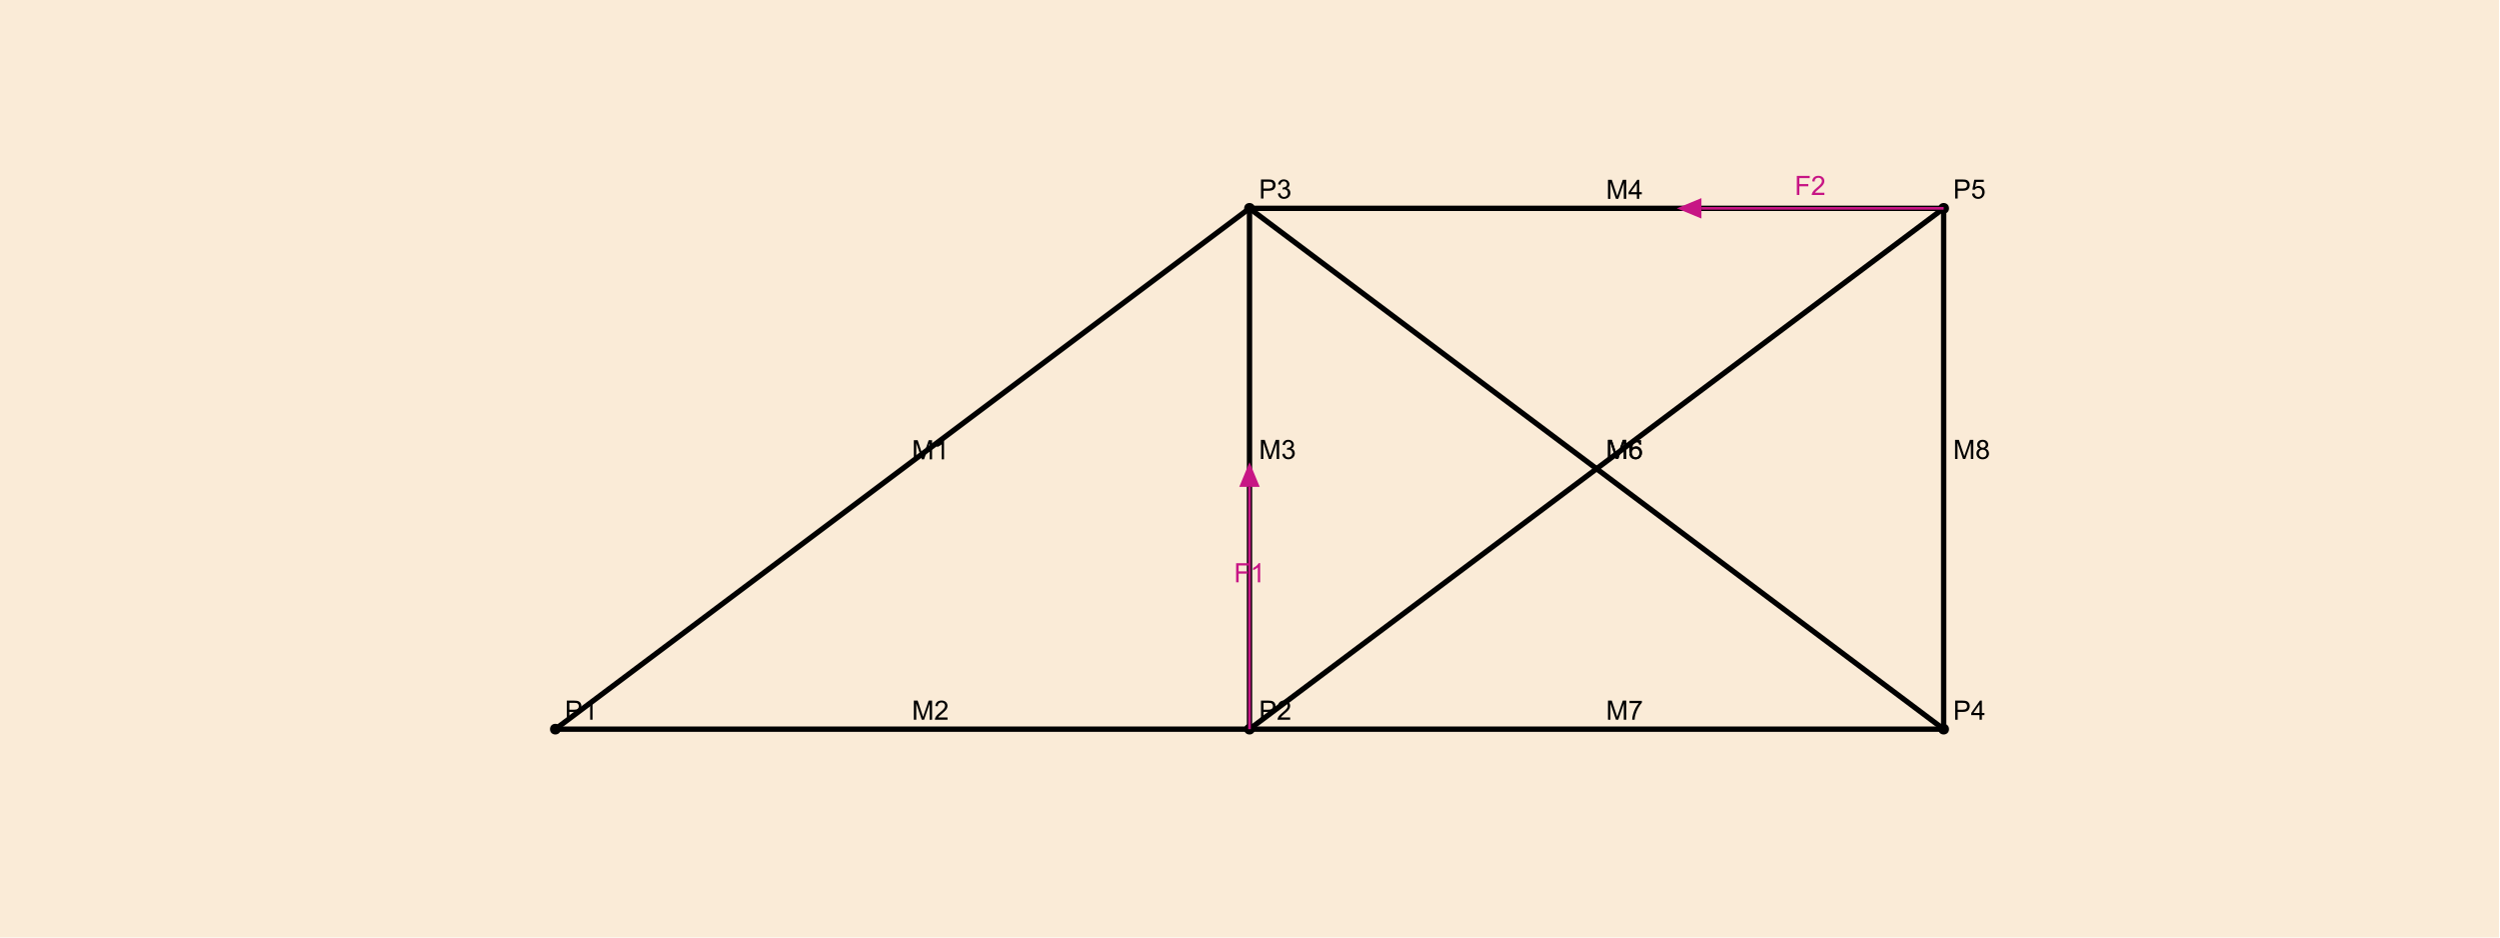
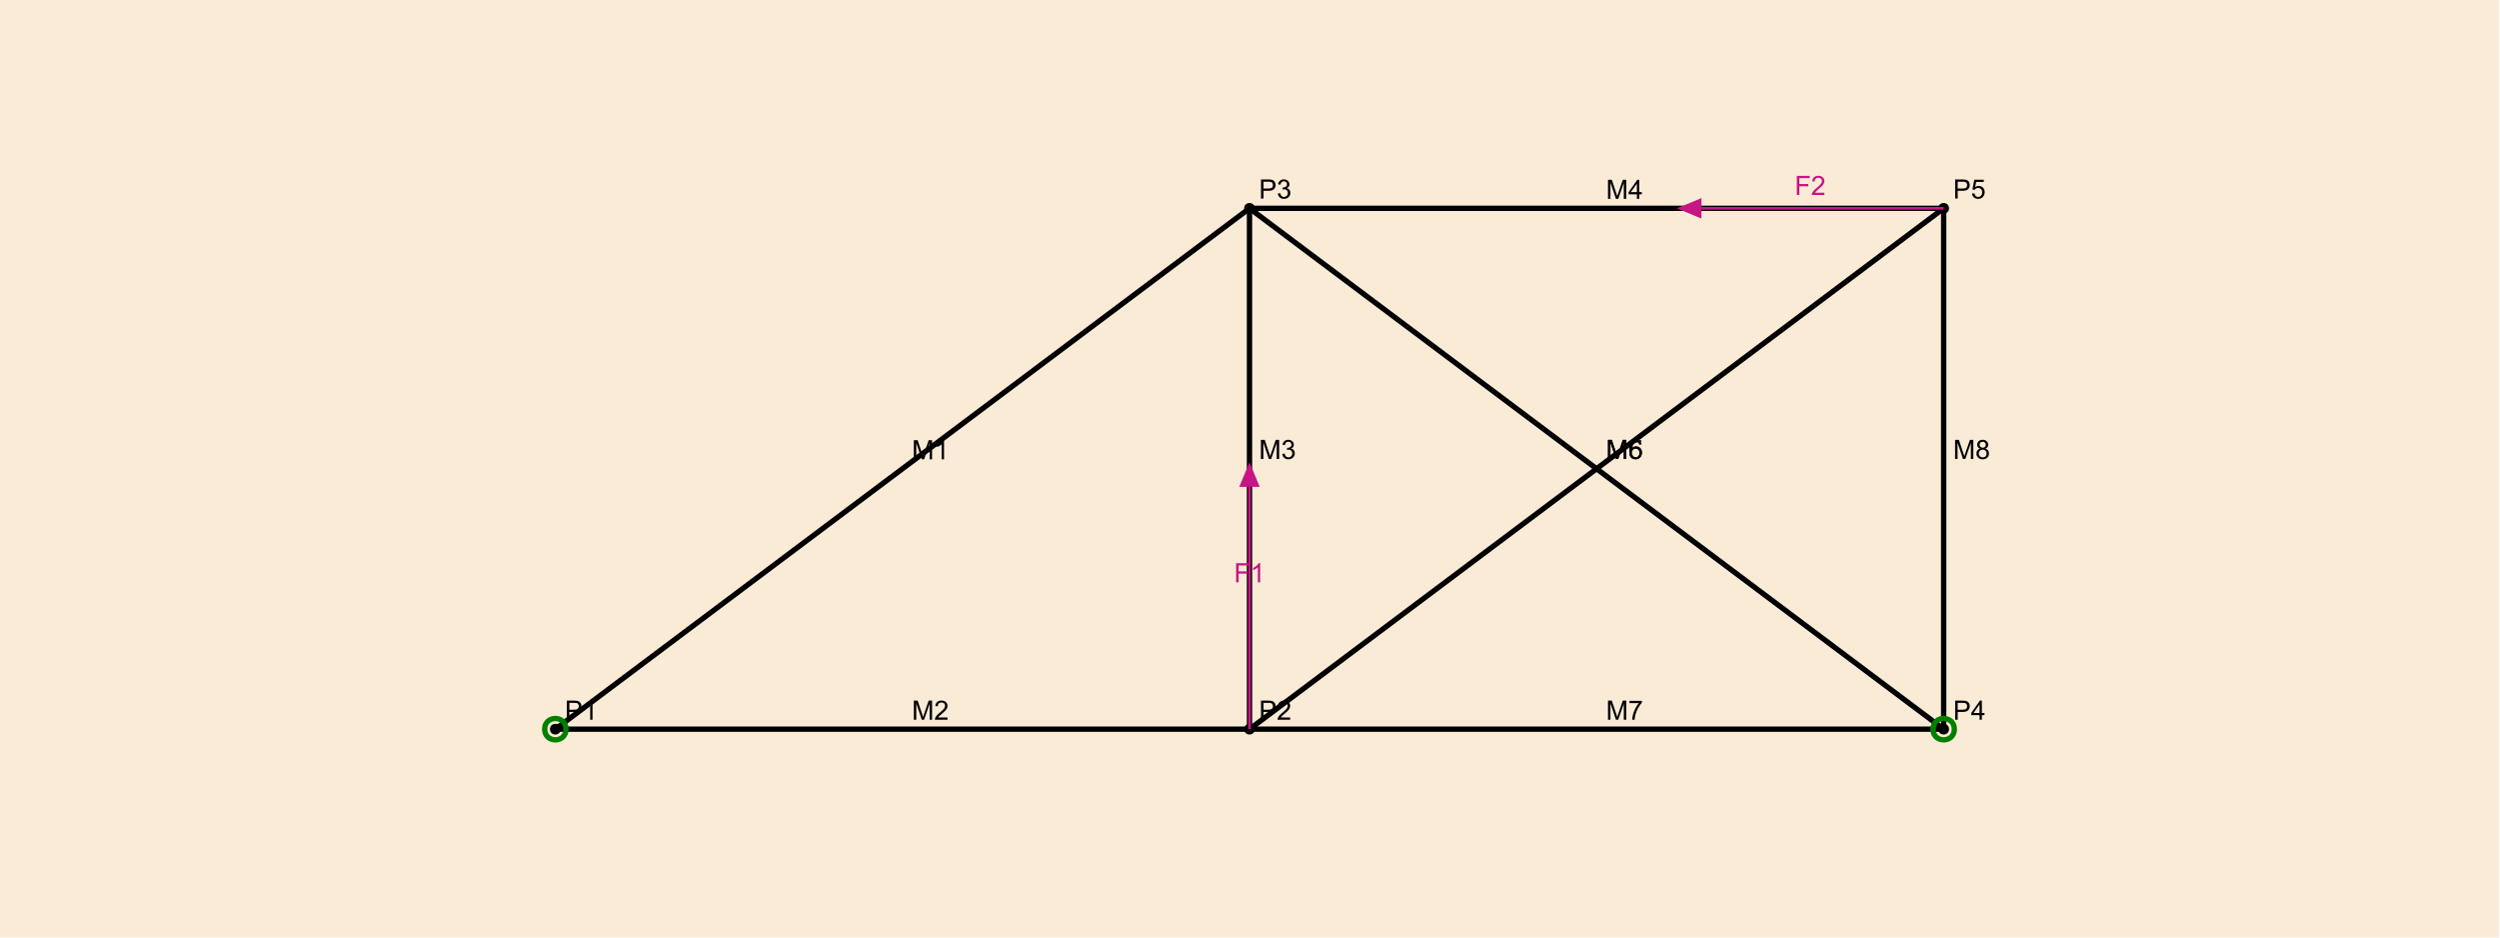
<svg xmlns="http://www.w3.org/2000/svg" xmlns:xlink="http://www.w3.org/1999/xlink" width="936.329pt" height="351.123pt" viewBox="0 0 936.329 351.123" version="1.1">
  <defs>
    <g>
      <symbol overflow="visible" id="glyph0-0">
        <path style="stroke:none;" d="M 1.25 0 L 1.25 -6.25 L 6.25 -6.25 L 6.25 0 Z M 1.406 -0.156 L 6.094 -0.156 L 6.094 -6.094 L 1.406 -6.094 Z M 1.406 -0.156 " />
      </symbol>
      <symbol overflow="visible" id="glyph0-1">
        <path style="stroke:none;" d="M 0.773 0 L 0.773 -7.156 L 3.473 -7.156 C 3.945 -7.152 4.309 -7.133 4.562 -7.09 C 4.91 -7.027 5.203 -6.914 5.441 -6.754 C 5.68 -6.586 5.871 -6.355 6.016 -6.062 C 6.16 -5.766 6.234 -5.441 6.234 -5.086 C 6.234 -4.477 6.039 -3.961 5.652 -3.543 C 5.266 -3.117 4.566 -2.906 3.555 -2.91 L 1.719 -2.91 L 1.719 0 Z M 1.719 -3.754 L 3.57 -3.754 C 4.18 -3.75 4.613 -3.863 4.871 -4.094 C 5.125 -4.32 5.254 -4.641 5.258 -5.059 C 5.254 -5.355 5.18 -5.613 5.031 -5.828 C 4.879 -6.039 4.68 -6.18 4.434 -6.25 C 4.273 -6.289 3.98 -6.309 3.551 -6.312 L 1.719 -6.312 Z M 1.719 -3.754 " />
      </symbol>
      <symbol overflow="visible" id="glyph0-2">
        <path style="stroke:none;" d="M 3.727 0 L 2.848 0 L 2.848 -5.602 C 2.637 -5.398 2.359 -5.195 2.016 -4.992 C 1.672 -4.789 1.363 -4.637 1.09 -4.539 L 1.09 -5.391 C 1.582 -5.621 2.012 -5.898 2.379 -6.23 C 2.746 -6.555 3.004 -6.875 3.16 -7.188 L 3.727 -7.188 Z M 3.727 0 " />
      </symbol>
      <symbol overflow="visible" id="glyph0-3">
        <path style="stroke:none;" d="M 5.035 -0.844 L 5.035 0 L 0.305 0 C 0.297 -0.211 0.328 -0.414 0.406 -0.609 C 0.523 -0.93 0.719 -1.246 0.984 -1.562 C 1.25 -1.871 1.633 -2.234 2.133 -2.648 C 2.91 -3.281 3.434 -3.785 3.711 -4.16 C 3.98 -4.535 4.117 -4.887 4.121 -5.219 C 4.117 -5.566 3.992 -5.859 3.746 -6.102 C 3.496 -6.336 3.172 -6.457 2.773 -6.461 C 2.348 -6.457 2.012 -6.328 1.758 -6.078 C 1.5 -5.82 1.371 -5.469 1.371 -5.023 L 0.469 -5.117 C 0.531 -5.789 0.762 -6.305 1.168 -6.656 C 1.566 -7.008 2.109 -7.184 2.793 -7.188 C 3.477 -7.184 4.02 -6.992 4.422 -6.617 C 4.82 -6.234 5.02 -5.762 5.023 -5.199 C 5.02 -4.91 4.961 -4.629 4.848 -4.355 C 4.727 -4.074 4.535 -3.785 4.266 -3.48 C 3.992 -3.176 3.539 -2.754 2.91 -2.223 C 2.379 -1.777 2.039 -1.477 1.895 -1.32 C 1.742 -1.16 1.621 -1.004 1.523 -0.844 Z M 5.035 -0.844 " />
      </symbol>
      <symbol overflow="visible" id="glyph0-4">
        <path style="stroke:none;" d="M 0.422 -1.891 L 1.297 -2.008 C 1.395 -1.504 1.566 -1.145 1.812 -0.93 C 2.055 -0.707 2.352 -0.598 2.699 -0.602 C 3.109 -0.598 3.457 -0.742 3.746 -1.031 C 4.027 -1.316 4.172 -1.668 4.176 -2.094 C 4.172 -2.492 4.039 -2.824 3.777 -3.09 C 3.512 -3.348 3.176 -3.48 2.773 -3.484 C 2.602 -3.48 2.395 -3.449 2.152 -3.391 L 2.25 -4.16 C 2.309 -4.152 2.355 -4.148 2.391 -4.148 C 2.766 -4.148 3.102 -4.246 3.402 -4.441 C 3.699 -4.637 3.848 -4.938 3.852 -5.348 C 3.848 -5.664 3.738 -5.93 3.523 -6.145 C 3.305 -6.355 3.023 -6.461 2.68 -6.465 C 2.336 -6.461 2.051 -6.355 1.824 -6.141 C 1.594 -5.926 1.449 -5.602 1.387 -5.176 L 0.508 -5.332 C 0.613 -5.918 0.855 -6.371 1.238 -6.699 C 1.617 -7.02 2.094 -7.184 2.66 -7.188 C 3.051 -7.184 3.41 -7.098 3.738 -6.934 C 4.066 -6.762 4.316 -6.535 4.496 -6.25 C 4.668 -5.957 4.758 -5.648 4.758 -5.328 C 4.758 -5.016 4.672 -4.734 4.508 -4.48 C 4.336 -4.227 4.09 -4.023 3.77 -3.875 C 4.191 -3.773 4.523 -3.574 4.758 -3.27 C 4.992 -2.961 5.109 -2.574 5.109 -2.113 C 5.109 -1.484 4.879 -0.953 4.426 -0.523 C 3.965 -0.09 3.391 0.121 2.695 0.125 C 2.066 0.121 1.543 -0.062 1.129 -0.434 C 0.711 -0.809 0.477 -1.293 0.422 -1.891 Z M 0.422 -1.891 " />
      </symbol>
      <symbol overflow="visible" id="glyph0-5">
        <path style="stroke:none;" d="M 3.234 0 L 3.234 -1.715 L 0.125 -1.715 L 0.125 -2.52 L 3.395 -7.156 L 4.109 -7.156 L 4.109 -2.52 L 5.078 -2.52 L 5.078 -1.715 L 4.109 -1.715 L 4.109 0 Z M 3.234 -2.52 L 3.234 -5.746 L 0.992 -2.52 Z M 3.234 -2.52 " />
      </symbol>
      <symbol overflow="visible" id="glyph0-6">
        <path style="stroke:none;" d="M 0.414 -1.875 L 1.336 -1.953 C 1.406 -1.5 1.562 -1.164 1.812 -0.941 C 2.059 -0.711 2.359 -0.598 2.715 -0.602 C 3.137 -0.598 3.496 -0.758 3.789 -1.078 C 4.078 -1.398 4.223 -1.82 4.227 -2.348 C 4.223 -2.848 4.082 -3.242 3.805 -3.535 C 3.52 -3.82 3.152 -3.965 2.699 -3.969 C 2.414 -3.965 2.16 -3.902 1.934 -3.777 C 1.707 -3.648 1.527 -3.48 1.398 -3.277 L 0.57 -3.383 L 1.266 -7.062 L 4.824 -7.062 L 4.824 -6.219 L 1.969 -6.219 L 1.582 -4.297 C 2.012 -4.594 2.461 -4.746 2.934 -4.746 C 3.555 -4.746 4.082 -4.527 4.516 -4.094 C 4.941 -3.66 5.156 -3.105 5.16 -2.426 C 5.156 -1.777 4.969 -1.215 4.594 -0.746 C 4.133 -0.168 3.504 0.117 2.715 0.121 C 2.059 0.117 1.527 -0.062 1.121 -0.426 C 0.707 -0.789 0.473 -1.273 0.414 -1.875 Z M 0.414 -1.875 " />
      </symbol>
      <symbol overflow="visible" id="glyph0-7">
        <path style="stroke:none;" d="M 0.742 0 L 0.742 -7.156 L 2.168 -7.156 L 3.863 -2.09 C 4.016 -1.617 4.129 -1.266 4.203 -1.031 C 4.281 -1.289 4.41 -1.672 4.586 -2.18 L 6.297 -7.156 L 7.574 -7.156 L 7.574 0 L 6.66 0 L 6.66 -5.992 L 4.578 0 L 3.727 0 L 1.656 -6.094 L 1.656 0 Z M 0.742 0 " />
      </symbol>
      <symbol overflow="visible" id="glyph0-8">
        <path style="stroke:none;" d="M 4.977 -5.406 L 4.102 -5.336 C 4.023 -5.68 3.91 -5.93 3.77 -6.09 C 3.527 -6.336 3.234 -6.461 2.891 -6.465 C 2.605 -6.461 2.359 -6.383 2.152 -6.23 C 1.871 -6.027 1.652 -5.734 1.496 -5.348 C 1.332 -4.957 1.25 -4.406 1.25 -3.691 C 1.457 -4.012 1.715 -4.25 2.023 -4.41 C 2.328 -4.562 2.652 -4.641 2.988 -4.645 C 3.574 -4.641 4.07 -4.426 4.484 -3.996 C 4.891 -3.566 5.098 -3.008 5.102 -2.324 C 5.098 -1.871 5 -1.453 4.812 -1.07 C 4.617 -0.684 4.352 -0.387 4.016 -0.184 C 3.672 0.02 3.289 0.117 2.859 0.121 C 2.125 0.117 1.527 -0.148 1.066 -0.684 C 0.605 -1.219 0.375 -2.109 0.375 -3.352 C 0.375 -4.734 0.629 -5.738 1.141 -6.367 C 1.586 -6.91 2.188 -7.184 2.945 -7.188 C 3.504 -7.184 3.965 -7.027 4.328 -6.715 C 4.684 -6.398 4.898 -5.961 4.977 -5.406 Z M 1.387 -2.32 C 1.383 -2.016 1.445 -1.723 1.578 -1.449 C 1.703 -1.168 1.883 -0.957 2.117 -0.816 C 2.344 -0.668 2.59 -0.598 2.848 -0.602 C 3.215 -0.598 3.531 -0.746 3.801 -1.051 C 4.066 -1.348 4.199 -1.754 4.203 -2.27 C 4.199 -2.762 4.07 -3.152 3.809 -3.438 C 3.543 -3.723 3.211 -3.867 2.812 -3.867 C 2.414 -3.867 2.074 -3.723 1.801 -3.438 C 1.52 -3.152 1.383 -2.781 1.387 -2.32 Z M 1.387 -2.32 " />
      </symbol>
      <symbol overflow="visible" id="glyph0-9">
        <path style="stroke:none;" d="M 0.473 -6.219 L 0.473 -7.066 L 5.109 -7.066 L 5.109 -6.383 C 4.648 -5.895 4.195 -5.25 3.75 -4.449 C 3.305 -3.641 2.957 -2.816 2.715 -1.969 C 2.535 -1.367 2.426 -0.711 2.379 0 L 1.477 0 C 1.484 -0.562 1.594 -1.242 1.805 -2.039 C 2.016 -2.836 2.32 -3.605 2.719 -4.348 C 3.113 -5.09 3.531 -5.711 3.98 -6.219 Z M 0.473 -6.219 " />
      </symbol>
      <symbol overflow="visible" id="glyph0-10">
        <path style="stroke:none;" d="M 1.766 -3.883 C 1.398 -4.012 1.129 -4.203 0.957 -4.453 C 0.777 -4.699 0.691 -4.996 0.695 -5.344 C 0.691 -5.863 0.879 -6.301 1.254 -6.656 C 1.629 -7.008 2.125 -7.184 2.75 -7.188 C 3.371 -7.184 3.875 -7 4.258 -6.641 C 4.637 -6.273 4.828 -5.832 4.828 -5.316 C 4.828 -4.98 4.738 -4.691 4.566 -4.449 C 4.387 -4.199 4.125 -4.012 3.773 -3.883 C 4.211 -3.738 4.543 -3.508 4.777 -3.188 C 5.004 -2.867 5.121 -2.484 5.121 -2.047 C 5.121 -1.43 4.902 -0.918 4.473 -0.504 C 4.035 -0.09 3.469 0.117 2.766 0.121 C 2.055 0.117 1.484 -0.09 1.055 -0.504 C 0.621 -0.922 0.402 -1.441 0.406 -2.07 C 0.402 -2.531 0.52 -2.922 0.758 -3.238 C 0.992 -3.551 1.328 -3.766 1.766 -3.883 Z M 1.594 -5.371 C 1.594 -5.031 1.699 -4.754 1.918 -4.539 C 2.133 -4.324 2.418 -4.219 2.77 -4.219 C 3.105 -4.219 3.383 -4.324 3.602 -4.539 C 3.816 -4.75 3.926 -5.012 3.926 -5.32 C 3.926 -5.641 3.812 -5.91 3.59 -6.133 C 3.367 -6.352 3.09 -6.461 2.758 -6.465 C 2.422 -6.461 2.145 -6.355 1.926 -6.141 C 1.703 -5.926 1.594 -5.668 1.594 -5.371 Z M 1.309 -2.066 C 1.305 -1.812 1.363 -1.57 1.484 -1.336 C 1.602 -1.102 1.781 -0.918 2.016 -0.793 C 2.25 -0.66 2.5 -0.598 2.773 -0.602 C 3.188 -0.598 3.535 -0.73 3.812 -1.004 C 4.082 -1.27 4.219 -1.613 4.223 -2.035 C 4.219 -2.457 4.078 -2.809 3.801 -3.086 C 3.516 -3.359 3.164 -3.496 2.742 -3.5 C 2.328 -3.496 1.984 -3.359 1.715 -3.09 C 1.441 -2.812 1.305 -2.473 1.309 -2.066 Z M 1.309 -2.066 " />
      </symbol>
      <symbol overflow="visible" id="glyph0-11">
        <path style="stroke:none;" d="M 0.82 0 L 0.82 -7.156 L 5.648 -7.156 L 5.648 -6.312 L 1.766 -6.312 L 1.766 -4.098 L 5.125 -4.098 L 5.125 -3.25 L 1.766 -3.25 L 1.766 0 Z M 0.82 0 " />
      </symbol>
    </g>
  </defs>
-   <g id="surface56">
+   <g id="surface106">
    <rect x="0" y="0" width="936.329" height="351.123" style="fill:rgb(98.039%,92.157%,84.314%);fill-opacity:1;stroke:none;" />
    <path style=" stroke:none;fill-rule:nonzero;fill:rgb(0%,0%,0%);fill-opacity:1;" d="M 210.074 273.098 C 210.074 275.762 206.074 275.762 206.074 273.098 C 206.074 270.43 210.074 270.43 210.074 273.098 " />
    <g style="fill:rgb(0%,0%,0%);fill-opacity:1;">
      <use xlink:href="#glyph0-1" x="211.609" y="269.56" />
      <use xlink:href="#glyph0-2" x="218.279" y="269.56" />
    </g>
    <path style=" stroke:none;fill-rule:nonzero;fill:rgb(0%,0%,0%);fill-opacity:1;" d="M 470.164 273.098 C 470.164 275.762 466.164 275.762 466.164 273.098 C 466.164 270.43 470.164 270.43 470.164 273.098 " />
    <g style="fill:rgb(0%,0%,0%);fill-opacity:1;">
      <use xlink:href="#glyph0-1" x="471.7" y="269.56" />
      <use xlink:href="#glyph0-3" x="478.37" y="269.56" />
    </g>
    <path style=" stroke:none;fill-rule:nonzero;fill:rgb(0%,0%,0%);fill-opacity:1;" d="M 470.164 78.027 C 470.164 80.695 466.164 80.695 466.164 78.027 C 466.164 75.359 470.164 75.359 470.164 78.027 " />
    <g style="fill:rgb(0%,0%,0%);fill-opacity:1;">
      <use xlink:href="#glyph0-1" x="471.7" y="74.365" />
      <use xlink:href="#glyph0-4" x="478.37" y="74.365" />
    </g>
    <path style=" stroke:none;fill-rule:nonzero;fill:rgb(0%,0%,0%);fill-opacity:1;" d="M 730.258 273.098 C 730.258 275.762 726.258 275.762 726.258 273.098 C 726.258 270.43 730.258 270.43 730.258 273.098 " />
    <g style="fill:rgb(0%,0%,0%);fill-opacity:1;">
      <use xlink:href="#glyph0-1" x="731.792" y="269.56" />
      <use xlink:href="#glyph0-5" x="738.461" y="269.56" />
    </g>
    <path style=" stroke:none;fill-rule:nonzero;fill:rgb(0%,0%,0%);fill-opacity:1;" d="M 730.258 78.027 C 730.258 80.695 726.258 80.695 726.258 78.027 C 726.258 75.359 730.258 75.359 730.258 78.027 " />
    <g style="fill:rgb(0%,0%,0%);fill-opacity:1;">
      <use xlink:href="#glyph0-1" x="731.792" y="74.37" />
      <use xlink:href="#glyph0-6" x="738.461" y="74.37" />
    </g>
    <path style="fill:none;stroke-width:2;stroke-linecap:butt;stroke-linejoin:miter;stroke:rgb(0%,0%,0%);stroke-opacity:1;stroke-miterlimit:10;" d="M 208.074 273.098 L 468.164 78.027 " />
    <g style="fill:rgb(0%,0%,0%);fill-opacity:1;">
      <use xlink:href="#glyph0-7" x="341.654" y="172.026" />
      <use xlink:href="#glyph0-2" x="349.984" y="172.026" />
    </g>
    <path style="fill:none;stroke-width:2;stroke-linecap:butt;stroke-linejoin:miter;stroke:rgb(0%,0%,0%);stroke-opacity:1;stroke-miterlimit:10;" d="M 208.074 273.098 L 468.164 273.098 " />
    <g style="fill:rgb(0%,0%,0%);fill-opacity:1;">
      <use xlink:href="#glyph0-7" x="341.654" y="269.56" />
      <use xlink:href="#glyph0-3" x="349.984" y="269.56" />
    </g>
    <path style="fill:none;stroke-width:2;stroke-linecap:butt;stroke-linejoin:miter;stroke:rgb(0%,0%,0%);stroke-opacity:1;stroke-miterlimit:10;" d="M 468.164 273.098 L 468.164 78.027 " />
    <g style="fill:rgb(0%,0%,0%);fill-opacity:1;">
      <use xlink:href="#glyph0-7" x="471.7" y="171.899" />
      <use xlink:href="#glyph0-4" x="480.03" y="171.899" />
    </g>
    <path style="fill:none;stroke-width:2;stroke-linecap:butt;stroke-linejoin:miter;stroke:rgb(0%,0%,0%);stroke-opacity:1;stroke-miterlimit:10;" d="M 468.164 78.027 L 728.258 78.027 " />
    <g style="fill:rgb(0%,0%,0%);fill-opacity:1;">
      <use xlink:href="#glyph0-7" x="601.746" y="74.492" />
      <use xlink:href="#glyph0-5" x="610.076" y="74.492" />
    </g>
    <path style="fill:none;stroke-width:2;stroke-linecap:butt;stroke-linejoin:miter;stroke:rgb(0%,0%,0%);stroke-opacity:1;stroke-miterlimit:10;" d="M 468.164 78.027 L 728.258 273.098 " />
    <g style="fill:rgb(0%,0%,0%);fill-opacity:1;">
      <use xlink:href="#glyph0-7" x="601.746" y="171.904" />
      <use xlink:href="#glyph0-6" x="610.076" y="171.904" />
    </g>
    <path style="fill:none;stroke-width:2;stroke-linecap:butt;stroke-linejoin:miter;stroke:rgb(0%,0%,0%);stroke-opacity:1;stroke-miterlimit:10;" d="M 468.164 273.098 L 728.258 78.027 " />
    <g style="fill:rgb(0%,0%,0%);fill-opacity:1;">
      <use xlink:href="#glyph0-7" x="601.746" y="171.904" />
      <use xlink:href="#glyph0-8" x="610.076" y="171.904" />
    </g>
    <path style="fill:none;stroke-width:2;stroke-linecap:butt;stroke-linejoin:miter;stroke:rgb(0%,0%,0%);stroke-opacity:1;stroke-miterlimit:10;" d="M 468.164 273.098 L 728.258 273.098 " />
    <g style="fill:rgb(0%,0%,0%);fill-opacity:1;">
      <use xlink:href="#glyph0-7" x="601.746" y="269.56" />
      <use xlink:href="#glyph0-9" x="610.076" y="269.56" />
    </g>
    <path style="fill:none;stroke-width:2;stroke-linecap:butt;stroke-linejoin:miter;stroke:rgb(0%,0%,0%);stroke-opacity:1;stroke-miterlimit:10;" d="M 728.258 273.098 L 728.258 78.027 " />
    <g style="fill:rgb(0%,0%,0%);fill-opacity:1;">
      <use xlink:href="#glyph0-7" x="731.792" y="171.904" />
      <use xlink:href="#glyph0-10" x="740.122" y="171.904" />
    </g>
    <path style="fill:none;stroke-width:1;stroke-linecap:butt;stroke-linejoin:miter;stroke:rgb(78.039%,8.235%,52.157%);stroke-opacity:1;stroke-miterlimit:10;" d="M 468.164 273.098 L 468.164 182.336 " />
    <path style=" stroke:none;fill-rule:nonzero;fill:rgb(78.039%,8.235%,52.157%);fill-opacity:1;" d="M 464.336 182.336 L 468.164 173.098 L 471.992 182.336 " />
    <g style="fill:rgb(78.039%,8.235%,52.157%);fill-opacity:1;">
      <use xlink:href="#glyph0-11" x="462.33" y="218.096" />
      <use xlink:href="#glyph0-2" x="468.438" y="218.096" />
    </g>
    <path style="fill:none;stroke-width:1;stroke-linecap:butt;stroke-linejoin:miter;stroke:rgb(78.039%,8.235%,52.157%);stroke-opacity:1;stroke-miterlimit:10;" d="M 728.258 78.027 L 637.496 78.027 " />
    <path style=" stroke:none;fill-rule:nonzero;fill:rgb(78.039%,8.235%,52.157%);fill-opacity:1;" d="M 637.496 81.855 L 628.258 78.027 L 637.496 74.199 " />
    <g style="fill:rgb(78.039%,8.235%,52.157%);fill-opacity:1;">
      <use xlink:href="#glyph0-11" x="672.421" y="73.027" />
      <use xlink:href="#glyph0-3" x="678.529" y="73.027" />
    </g>
+     <path style="fill:none;stroke-width:2;stroke-linecap:butt;stroke-linejoin:miter;stroke:rgb(0%,50.196%,0%);stroke-opacity:1;stroke-miterlimit:10;" d="M 212.074 273.098 C 212.074 278.43 204.074 278.43 204.074 273.098 C 204.074 267.762 212.074 267.762 212.074 273.098 " />
+     <path style="fill:none;stroke-width:2;stroke-linecap:butt;stroke-linejoin:miter;stroke:rgb(0%,50.196%,0%);stroke-opacity:1;stroke-miterlimit:10;" d="M 732.258 273.098 C 732.258 278.43 724.258 278.43 724.258 273.098 C 724.258 267.762 732.258 267.762 732.258 273.098 " />
  </g>
</svg>
